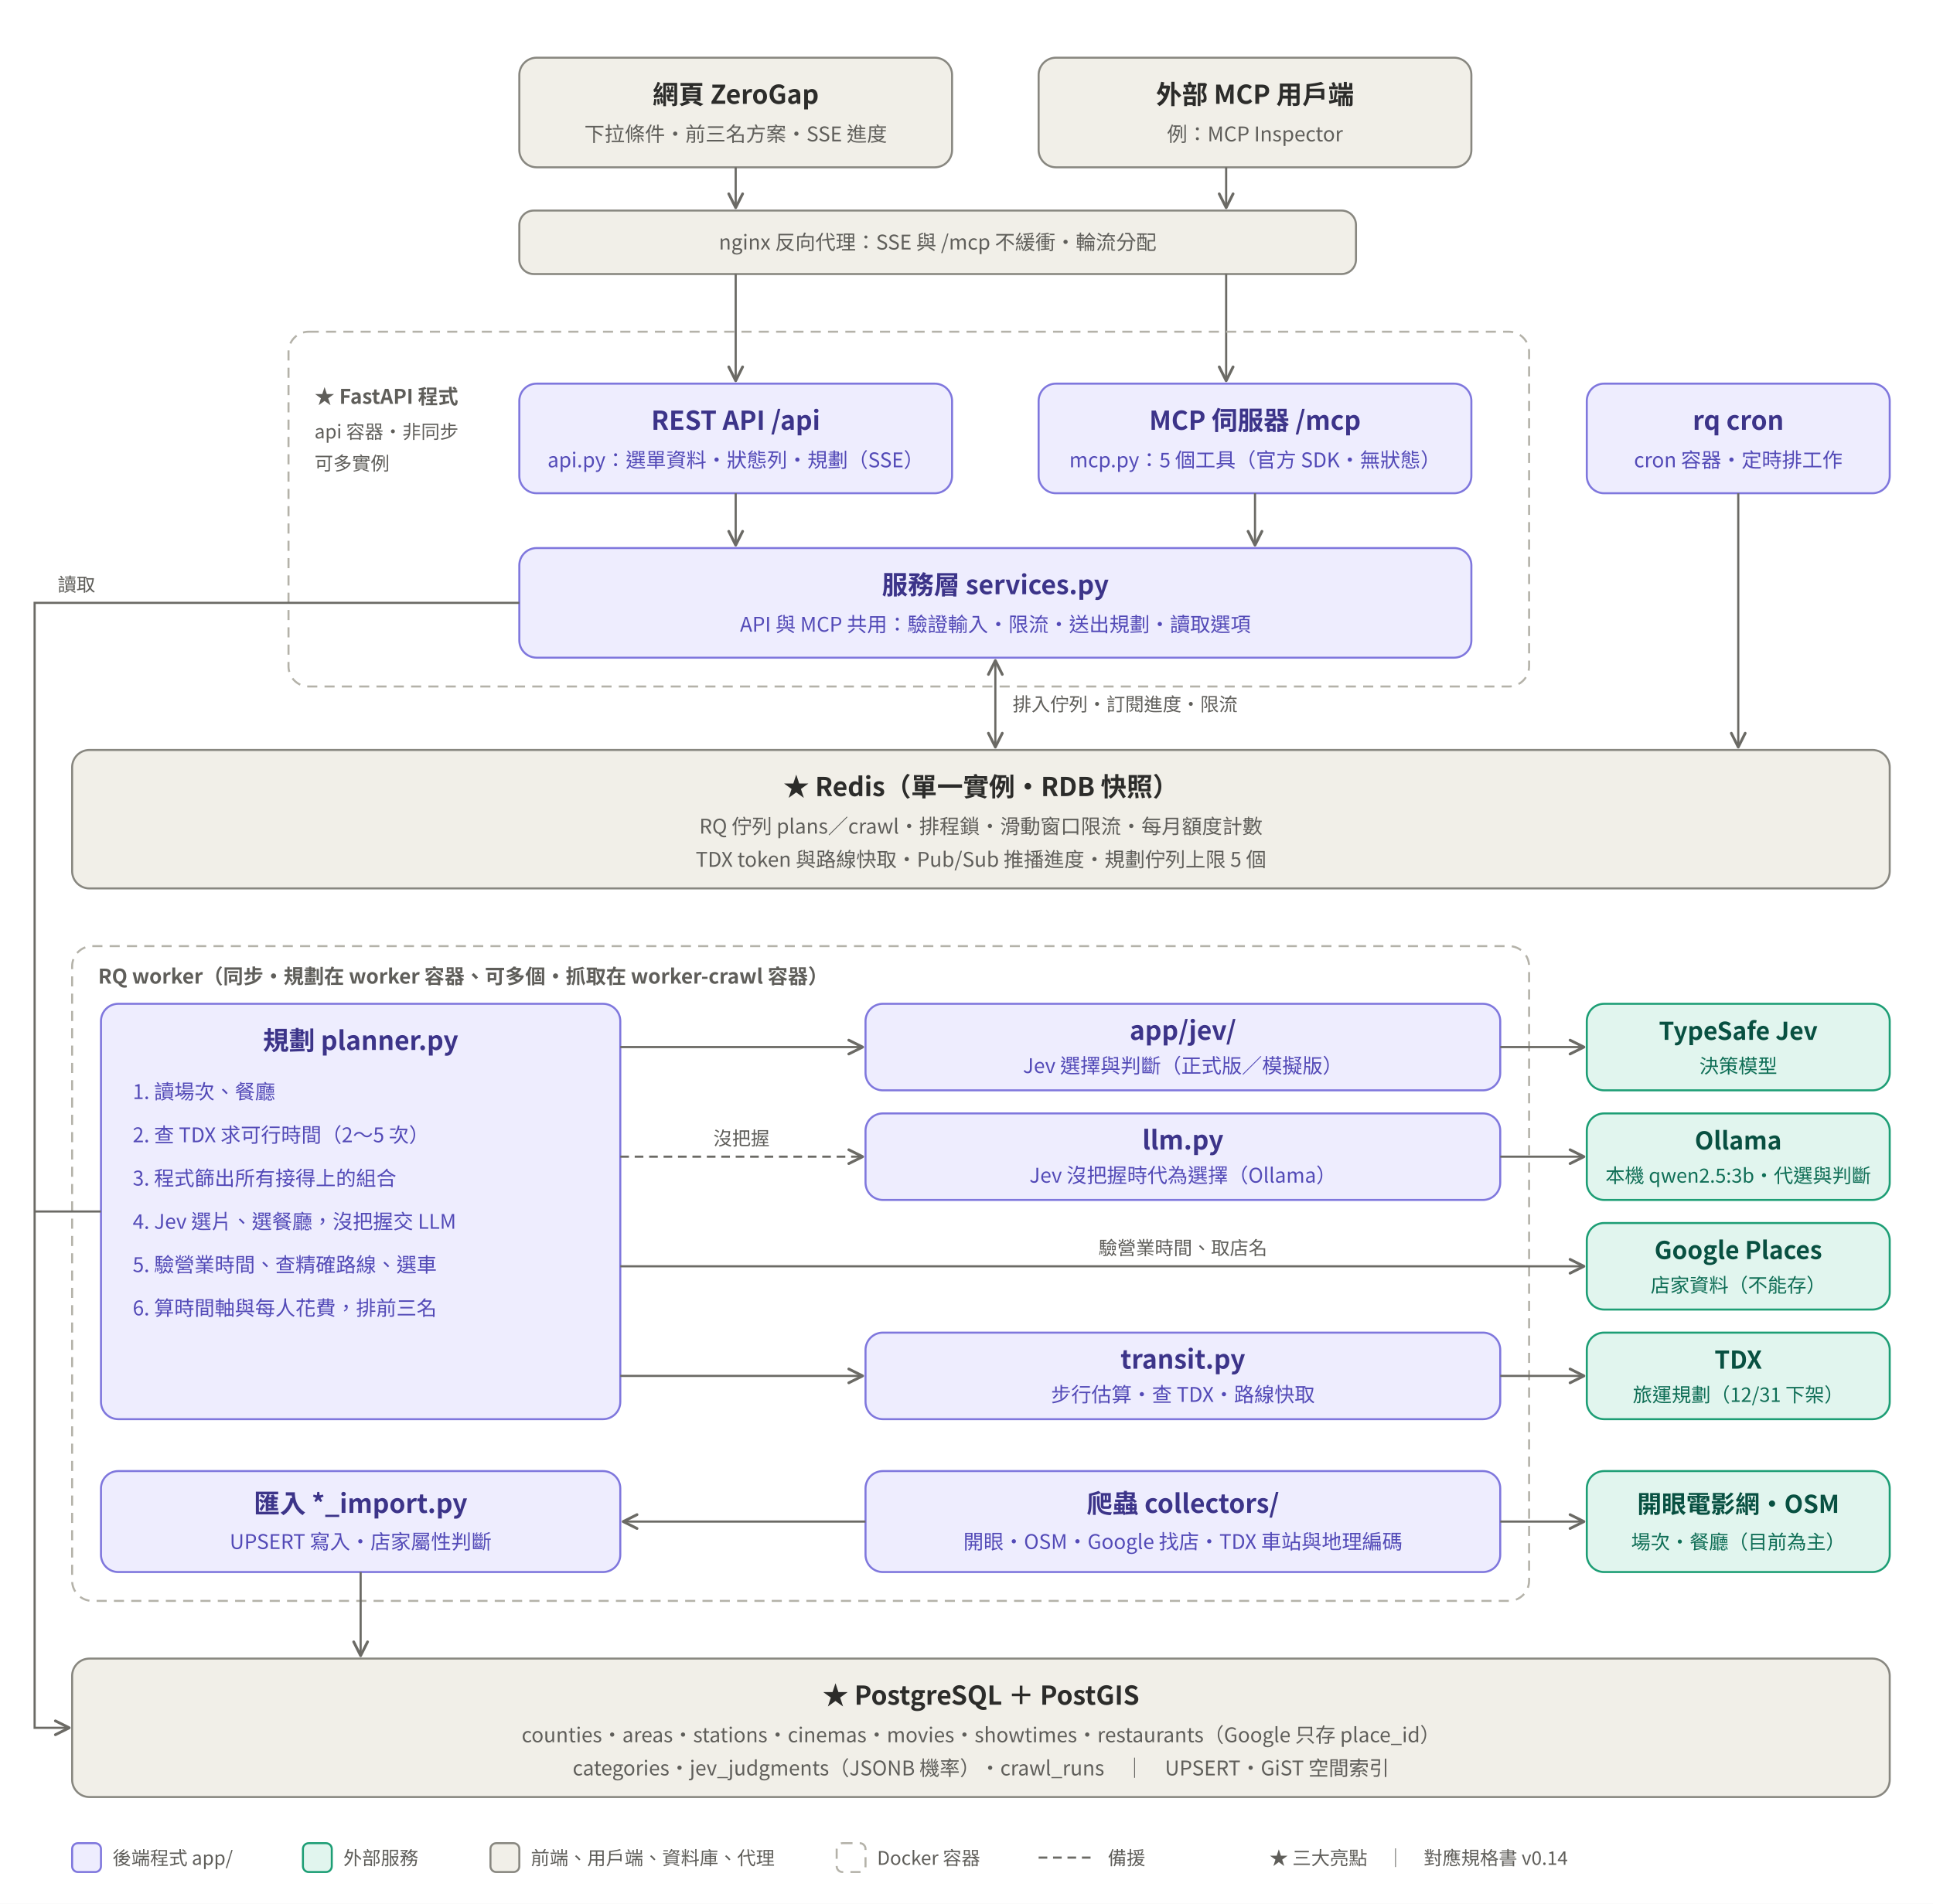
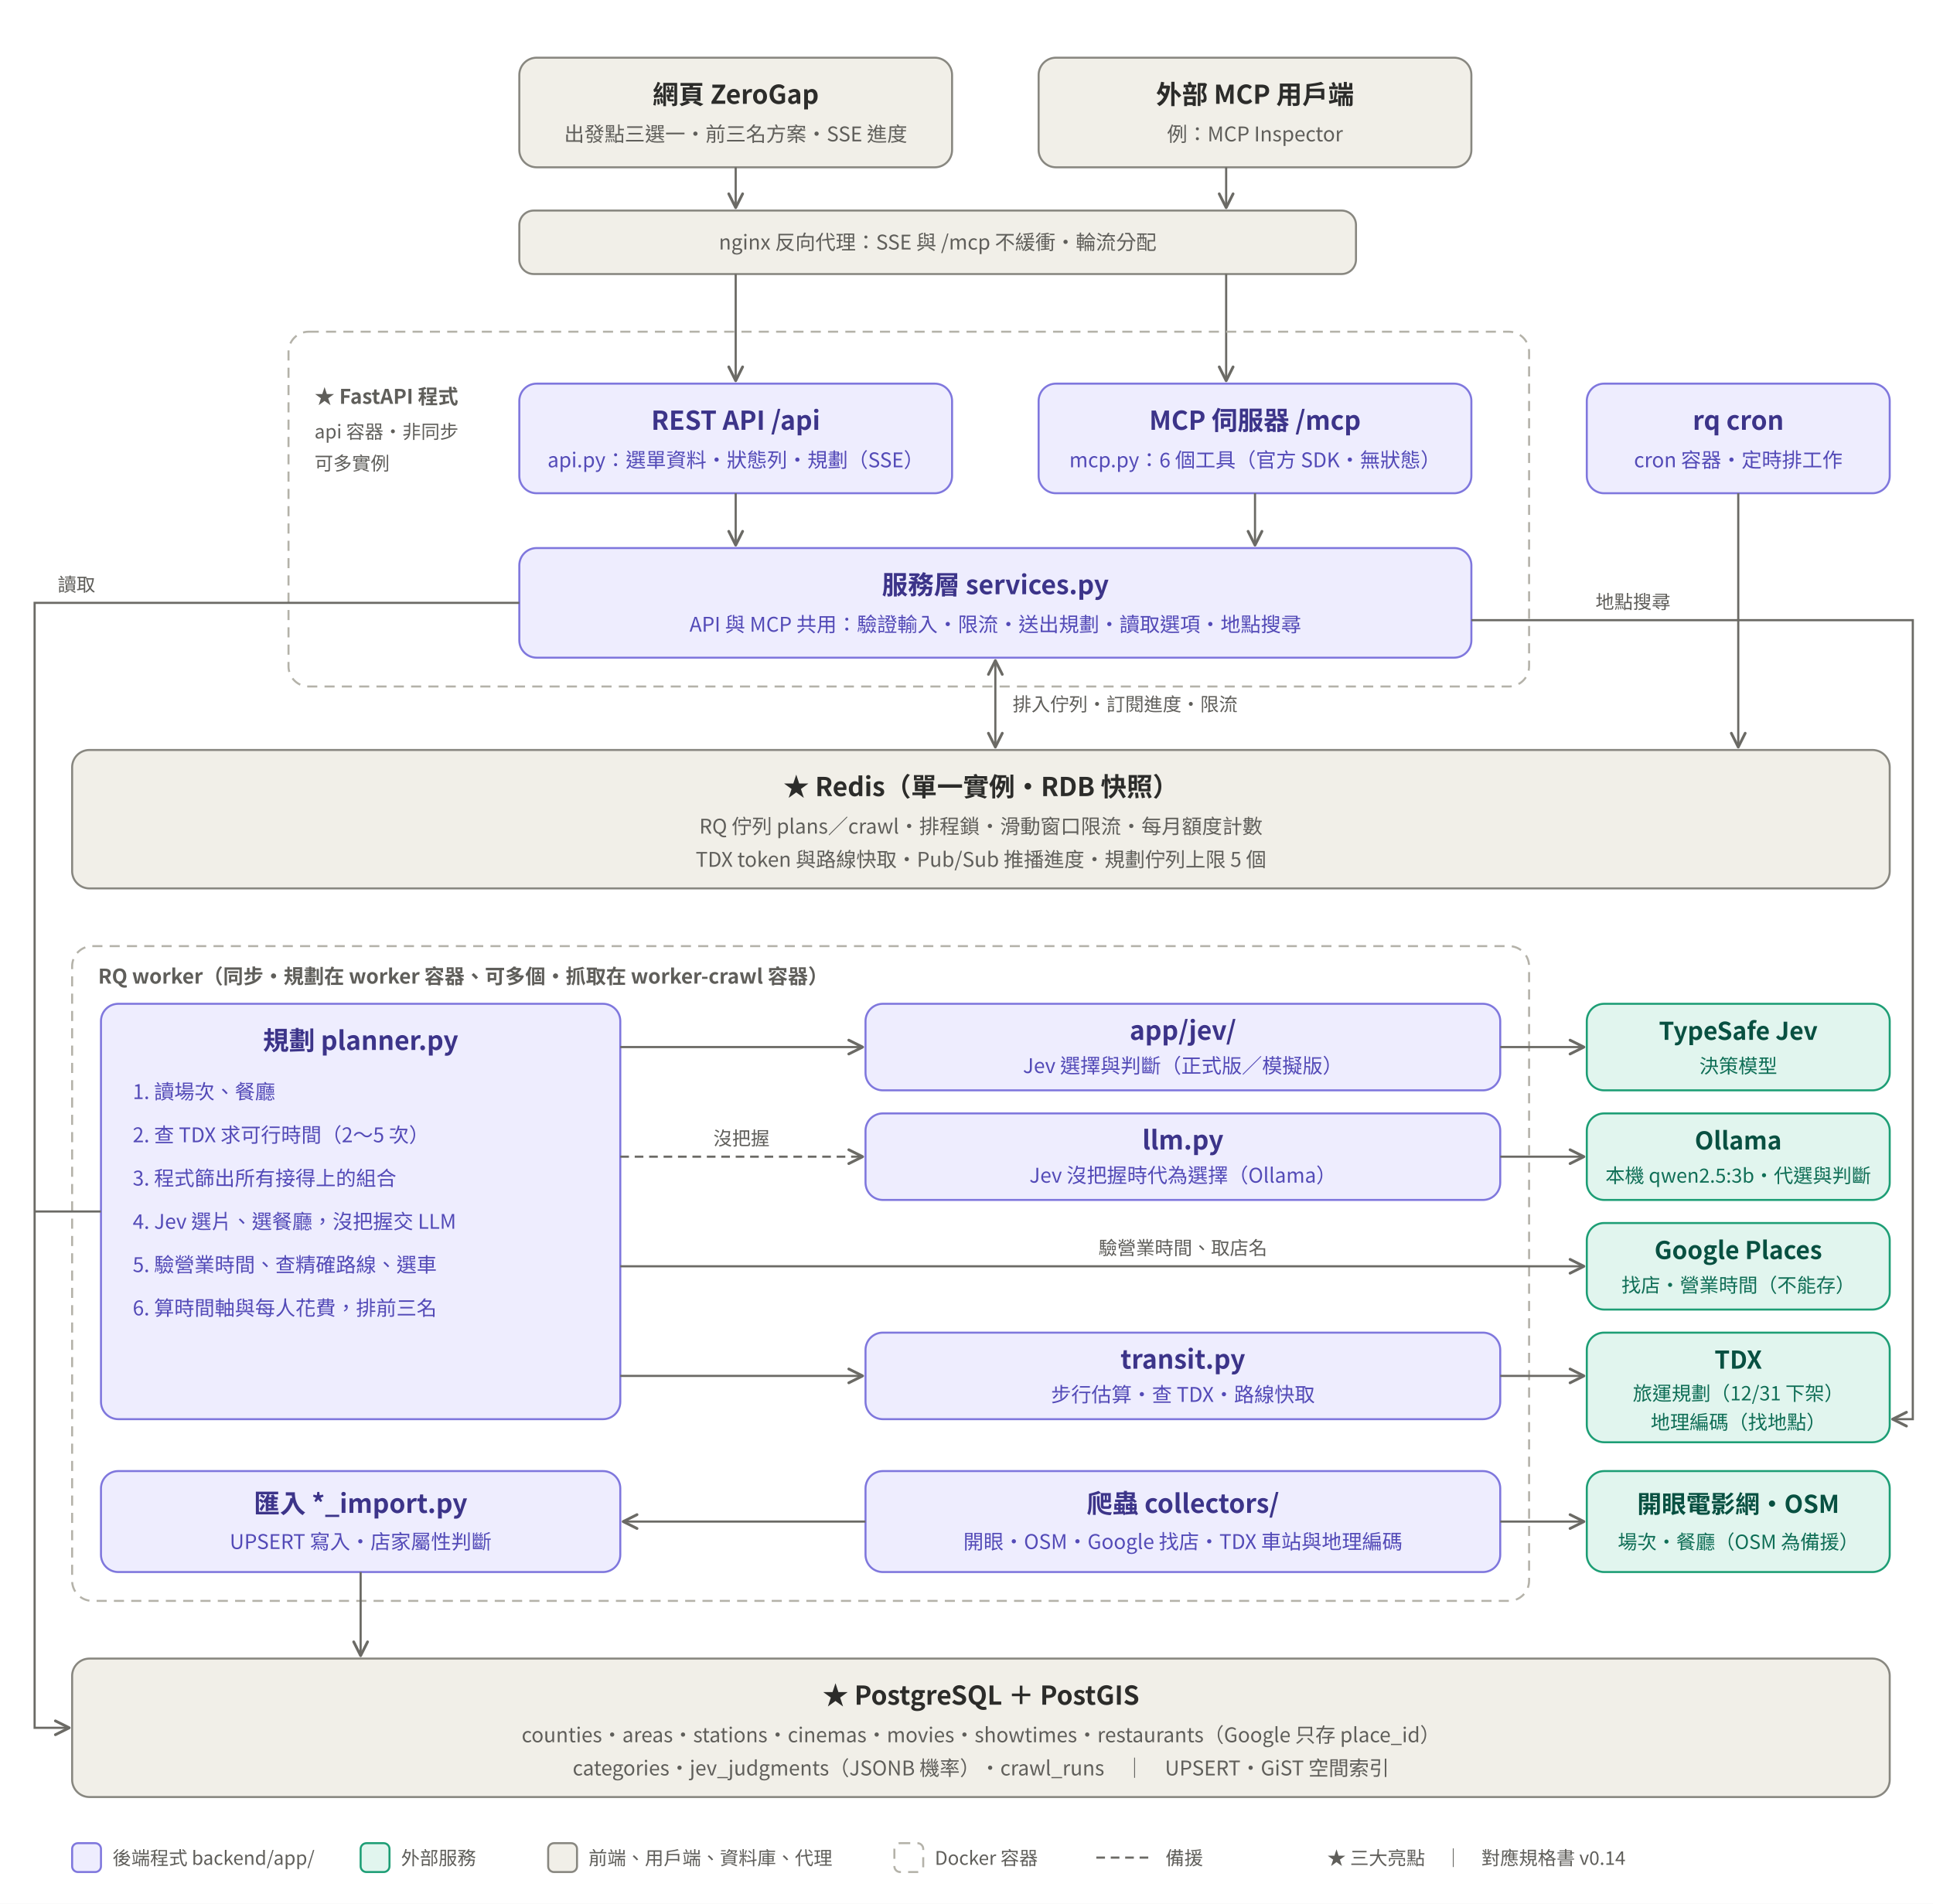
<svg xmlns="http://www.w3.org/2000/svg" width="1340" height="1320" viewBox="0 0 1340 1320" font-family="'Microsoft JhengHei','PingFang TC','Noto Sans TC','Noto Sans CJK TC',sans-serif">
  <defs>
    <marker id="arrow" viewBox="0 0 10 10" refX="9" refY="5" markerWidth="8" markerHeight="8" orient="auto-start-reverse">
      <path d="M1 1 L9 5 L1 9" fill="none" stroke="#6B6A65" stroke-width="1.6" stroke-linecap="round" stroke-linejoin="round" />
    </marker>
    <style>
      .p { fill: #EEEDFE; stroke: #7F77DD; stroke-width: 1.4; }
      .g { fill: #E1F5EE; stroke: #1D9E75; stroke-width: 1.4; }
      .n { fill: #F1EFE8; stroke: #888780; stroke-width: 1.4; }
      .box { fill: none; stroke: #B4B2A9; stroke-width: 1.4; stroke-dasharray: 7 5; }
      .pt { fill: #3C3489; font-size: 18px; font-weight: 600; text-anchor: middle; }
      .ps { fill: #534AB7; font-size: 14px; text-anchor: middle; }
      .gt { fill: #085041; font-size: 17px; font-weight: 600; text-anchor: middle; }
      .gs { fill: #0F6E56; font-size: 13.5px; text-anchor: middle; }
      .nt { fill: #2C2C2A; font-size: 18px; font-weight: 600; text-anchor: middle; }
      .ns { fill: #5F5E5A; font-size: 14px; text-anchor: middle; }
      .step { fill: #534AB7; font-size: 14px; }
      .lbl { fill: #5F5E5A; font-size: 13px; }
      .cap { fill: #5F5E5A; font-size: 14px; font-weight: 600; }
      .ln { fill: none; stroke: #6B6A65; stroke-width: 1.5; }
      .dash { fill: none; stroke: #6B6A65; stroke-width: 1.5; stroke-dasharray: 6 4; }
    </style>
  </defs>
  <rect width="1340" height="1320" fill="#FFFFFF" />
  <rect class="n" x="360" y="40" width="300" height="76" rx="12" />
  <text class="nt" x="510" y="72">網頁 ZeroGap</text>
-   <text class="ns" x="510" y="98">下拉條件・前三名方案・SSE 進度</text>
+   <text class="ns" x="510" y="98">出發點三選一・前三名方案・SSE 進度</text>
  <rect class="n" x="720" y="40" width="300" height="76" rx="12" />
  <text class="nt" x="870" y="72">外部 MCP 用戶端</text>
  <text class="ns" x="870" y="98">例：MCP Inspector</text>
  <rect class="n" x="360" y="146" width="580" height="44" rx="10" />
  <text class="ns" x="650" y="173">nginx 反向代理：SSE 與 /mcp 不緩衝・輪流分配</text>
  <line class="ln" x1="510" y1="116" x2="510" y2="144" marker-end="url(#arrow)" />
  <line class="ln" x1="850" y1="116" x2="850" y2="144" marker-end="url(#arrow)" />
  <line class="ln" x1="510" y1="190" x2="510" y2="264" marker-end="url(#arrow)" />
  <line class="ln" x1="850" y1="190" x2="850" y2="264" marker-end="url(#arrow)" />
  <g transform="translate(0,80)">
    <rect class="box" x="200" y="150" width="860" height="246" rx="14" />
    <text class="cap" x="218" y="200">★ FastAPI 程式</text>
    <text class="lbl" x="218" y="224">api 容器・非同步</text>
    <text class="lbl" x="218" y="246">可多實例</text>
    <rect class="p" x="360" y="186" width="300" height="76" rx="12" />
    <text class="pt" x="510" y="218">REST API /api</text>
    <text class="ps" x="510" y="244">api.py：選單資料・狀態列・規劃（SSE）</text>
    <rect class="p" x="720" y="186" width="300" height="76" rx="12" />
    <text class="pt" x="870" y="218">MCP 伺服器 /mcp</text>
-     <text class="ps" x="870" y="244">mcp.py：5 個工具（官方 SDK・無狀態）</text>
+     <text class="ps" x="870" y="244">mcp.py：6 個工具（官方 SDK・無狀態）</text>
    <rect class="p" x="360" y="300" width="660" height="76" rx="12" />
    <text class="pt" x="690" y="332">服務層 services.py</text>
-     <text class="ps" x="690" y="358">API 與 MCP 共用：驗證輸入・限流・送出規劃・讀取選項</text>
+     <text class="ps" x="690" y="358">API 與 MCP 共用：驗證輸入・限流・送出規劃・讀取選項・地點搜尋</text>
    <line class="ln" x1="510" y1="262" x2="510" y2="298" marker-end="url(#arrow)" />
    <line class="ln" x1="870" y1="262" x2="870" y2="298" marker-end="url(#arrow)" />
    <rect class="p" x="1100" y="186" width="210" height="76" rx="12" />
    <text class="pt" x="1205" y="218">rq cron</text>
    <text class="ps" x="1205" y="244">cron 容器・定時排工作</text>
    <line class="ln" x1="1205" y1="262" x2="1205" y2="438" marker-end="url(#arrow)" />
    <rect class="n" x="50" y="440" width="1260" height="96" rx="12" />
    <text class="nt" x="680" y="472">★ Redis（單一實例・RDB 快照）</text>
    <text class="ns" x="680" y="498">RQ 佇列 plans／crawl・排程鎖・滑動窗口限流・每月額度計數</text>
    <text class="ns" x="680" y="521">TDX token 與路線快取・Pub/Sub 推播進度・規劃佇列上限 5 個</text>
    <line class="ln" x1="690" y1="378" x2="690" y2="438" marker-start="url(#arrow)" marker-end="url(#arrow)" />
    <text class="lbl" x="702" y="413">排入佇列・訂閱進度・限流</text>
    <rect class="box" x="50" y="576" width="1010" height="454" rx="14" />
    <text class="cap" x="68" y="602">RQ worker（同步・規劃在 worker 容器、可多個・抓取在 worker-crawl 容器）</text>
    <rect class="p" x="70" y="616" width="360" height="288" rx="12" />
    <text class="pt" x="250" y="648">規劃 planner.py</text>
    <text class="step" x="92" y="682">1. 讀場次、餐廳</text>
    <text class="step" x="92" y="712">2. 查 TDX 求可行時間（2～5 次）</text>
    <text class="step" x="92" y="742">3. 程式篩出所有接得上的組合</text>
    <text class="step" x="92" y="772">4. Jev 選片、選餐廳，沒把握交 LLM</text>
    <text class="step" x="92" y="802">5. 驗營業時間、查精確路線、選車</text>
    <text class="step" x="92" y="832">6. 算時間軸與每人花費，排前三名</text>
    <rect class="p" x="600" y="616" width="440" height="60" rx="12" />
    <text class="pt" x="820" y="641">app/jev/</text>
    <text class="ps" x="820" y="664">Jev 選擇與判斷（正式版／模擬版）</text>
    <rect class="p" x="600" y="692" width="440" height="60" rx="12" />
    <text class="pt" x="820" y="717">llm.py</text>
    <text class="ps" x="820" y="740">Jev 沒把握時代為選擇（Ollama）</text>
    <rect class="p" x="600" y="844" width="440" height="60" rx="12" />
    <text class="pt" x="820" y="869">transit.py</text>
    <text class="ps" x="820" y="892">步行估算・查 TDX・路線快取</text>
    <rect class="p" x="70" y="940" width="360" height="70" rx="12" />
    <text class="pt" x="250" y="969">匯入 *_import.py</text>
    <text class="ps" x="250" y="994">UPSERT 寫入・店家屬性判斷</text>
    <rect class="p" x="600" y="940" width="440" height="70" rx="12" />
    <text class="pt" x="820" y="969">爬蟲 collectors/</text>
    <text class="ps" x="820" y="994">開眼・OSM・Google 找店・TDX 車站與地理編碼</text>
    <line class="ln" x1="430" y1="646" x2="598" y2="646" marker-end="url(#arrow)" />
    <line class="dash" x1="430" y1="722" x2="598" y2="722" marker-end="url(#arrow)" />
    <text class="lbl" x="514" y="714" text-anchor="middle">沒把握</text>
    <line class="ln" x1="430" y1="798" x2="1098" y2="798" marker-end="url(#arrow)" />
    <text class="lbl" x="820" y="790" text-anchor="middle">驗營業時間、取店名</text>
    <line class="ln" x1="430" y1="874" x2="598" y2="874" marker-end="url(#arrow)" />
    <line class="ln" x1="600" y1="975" x2="432" y2="975" marker-end="url(#arrow)" />
    <rect class="g" x="1100" y="616" width="210" height="60" rx="12" />
    <text class="gt" x="1205" y="641">TypeSafe Jev</text>
    <text class="gs" x="1205" y="664">決策模型</text>
    <rect class="g" x="1100" y="692" width="210" height="60" rx="12" />
    <text class="gt" x="1205" y="717">Ollama</text>
    <text class="gs" x="1205" y="740">本機 qwen2.5:3b・代選與判斷</text>
    <rect class="g" x="1100" y="768" width="210" height="60" rx="12" />
    <text class="gt" x="1205" y="793">Google Places</text>
-     <text class="gs" x="1205" y="816">店家資料（不能存）</text>
-     <rect class="g" x="1100" y="844" width="210" height="60" rx="12" />
+     <text class="gs" x="1205" y="816">找店・營業時間（不能存）</text>
+     <rect class="g" x="1100" y="844" width="210" height="76" rx="12" />
    <text class="gt" x="1205" y="869">TDX</text>
-     <text class="gs" x="1205" y="892">旅運規劃（12/31 下架）</text>
+     <text class="gs" x="1205" y="891">旅運規劃（12/31 下架）</text>
+     <text class="gs" x="1205" y="911">地理編碼（找地點）</text>
    <rect class="g" x="1100" y="940" width="210" height="70" rx="12" />
    <text class="gt" x="1205" y="969">開眼電影網・OSM</text>
-     <text class="gs" x="1205" y="994">場次・餐廳（目前為主）</text>
+     <text class="gs" x="1205" y="994">場次・餐廳（OSM 為備援）</text>
    <line class="ln" x1="1040" y1="646" x2="1098" y2="646" marker-end="url(#arrow)" />
    <line class="ln" x1="1040" y1="722" x2="1098" y2="722" marker-end="url(#arrow)" />
    <line class="ln" x1="1040" y1="874" x2="1098" y2="874" marker-end="url(#arrow)" />
    <line class="ln" x1="1040" y1="975" x2="1098" y2="975" marker-end="url(#arrow)" />
+     <polyline class="ln" points="1020,350 1326,350 1326,904 1312,904" marker-end="url(#arrow)" />
+     <text class="lbl" x="1132" y="342" text-anchor="middle">地點搜尋</text>
    <rect class="n" x="50" y="1070" width="1260" height="96" rx="12" />
    <text class="nt" x="680" y="1102">★ PostgreSQL ＋ PostGIS</text>
    <text class="ns" x="680" y="1128">counties・areas・stations・cinemas・movies・showtimes・restaurants（Google 只存 place_id）</text>
    <text class="ns" x="680" y="1151">categories・jev_judgments（JSONB 機率）・crawl_runs　｜　UPSERT・GiST 空間索引</text>
    <line class="ln" x1="250" y1="1010" x2="250" y2="1068" marker-end="url(#arrow)" />
    <polyline class="ln" points="360,338 24,338 24,1118 48,1118" marker-end="url(#arrow)" />
    <line class="ln" x1="70" y1="760" x2="24" y2="760" />
    <text class="lbl" x="40" y="330">讀取</text>
  </g>
  <rect class="p" x="50" y="1278" width="20" height="20" rx="4" />
-   <text class="lbl" x="78" y="1293" font-size="14">後端程式 app/</text>
-   <rect class="g" x="210" y="1278" width="20" height="20" rx="4" />
-   <text class="lbl" x="238" y="1293" font-size="14">外部服務</text>
-   <rect class="n" x="340" y="1278" width="20" height="20" rx="4" />
-   <text class="lbl" x="368" y="1293" font-size="14">前端、用戶端、資料庫、代理</text>
-   <rect class="box" x="580" y="1278" width="20" height="20" rx="4" />
-   <text class="lbl" x="608" y="1293" font-size="14">Docker 容器</text>
-   <line class="dash" x1="720" y1="1288" x2="760" y2="1288" />
-   <text class="lbl" x="768" y="1293" font-size="14">備援</text>
-   <text class="lbl" x="880" y="1293" font-size="14">★ 三大亮點　｜　對應規格書 v0.14</text>
+   <text class="lbl" x="78" y="1293" font-size="14">後端程式 backend/app/</text>
+   <rect class="g" x="250" y="1278" width="20" height="20" rx="4" />
+   <text class="lbl" x="278" y="1293" font-size="14">外部服務</text>
+   <rect class="n" x="380" y="1278" width="20" height="20" rx="4" />
+   <text class="lbl" x="408" y="1293" font-size="14">前端、用戶端、資料庫、代理</text>
+   <rect class="box" x="620" y="1278" width="20" height="20" rx="4" />
+   <text class="lbl" x="648" y="1293" font-size="14">Docker 容器</text>
+   <line class="dash" x1="760" y1="1288" x2="800" y2="1288" />
+   <text class="lbl" x="808" y="1293" font-size="14">備援</text>
+   <text class="lbl" x="920" y="1293" font-size="14">★ 三大亮點　｜　對應規格書 v0.14</text>
</svg>
